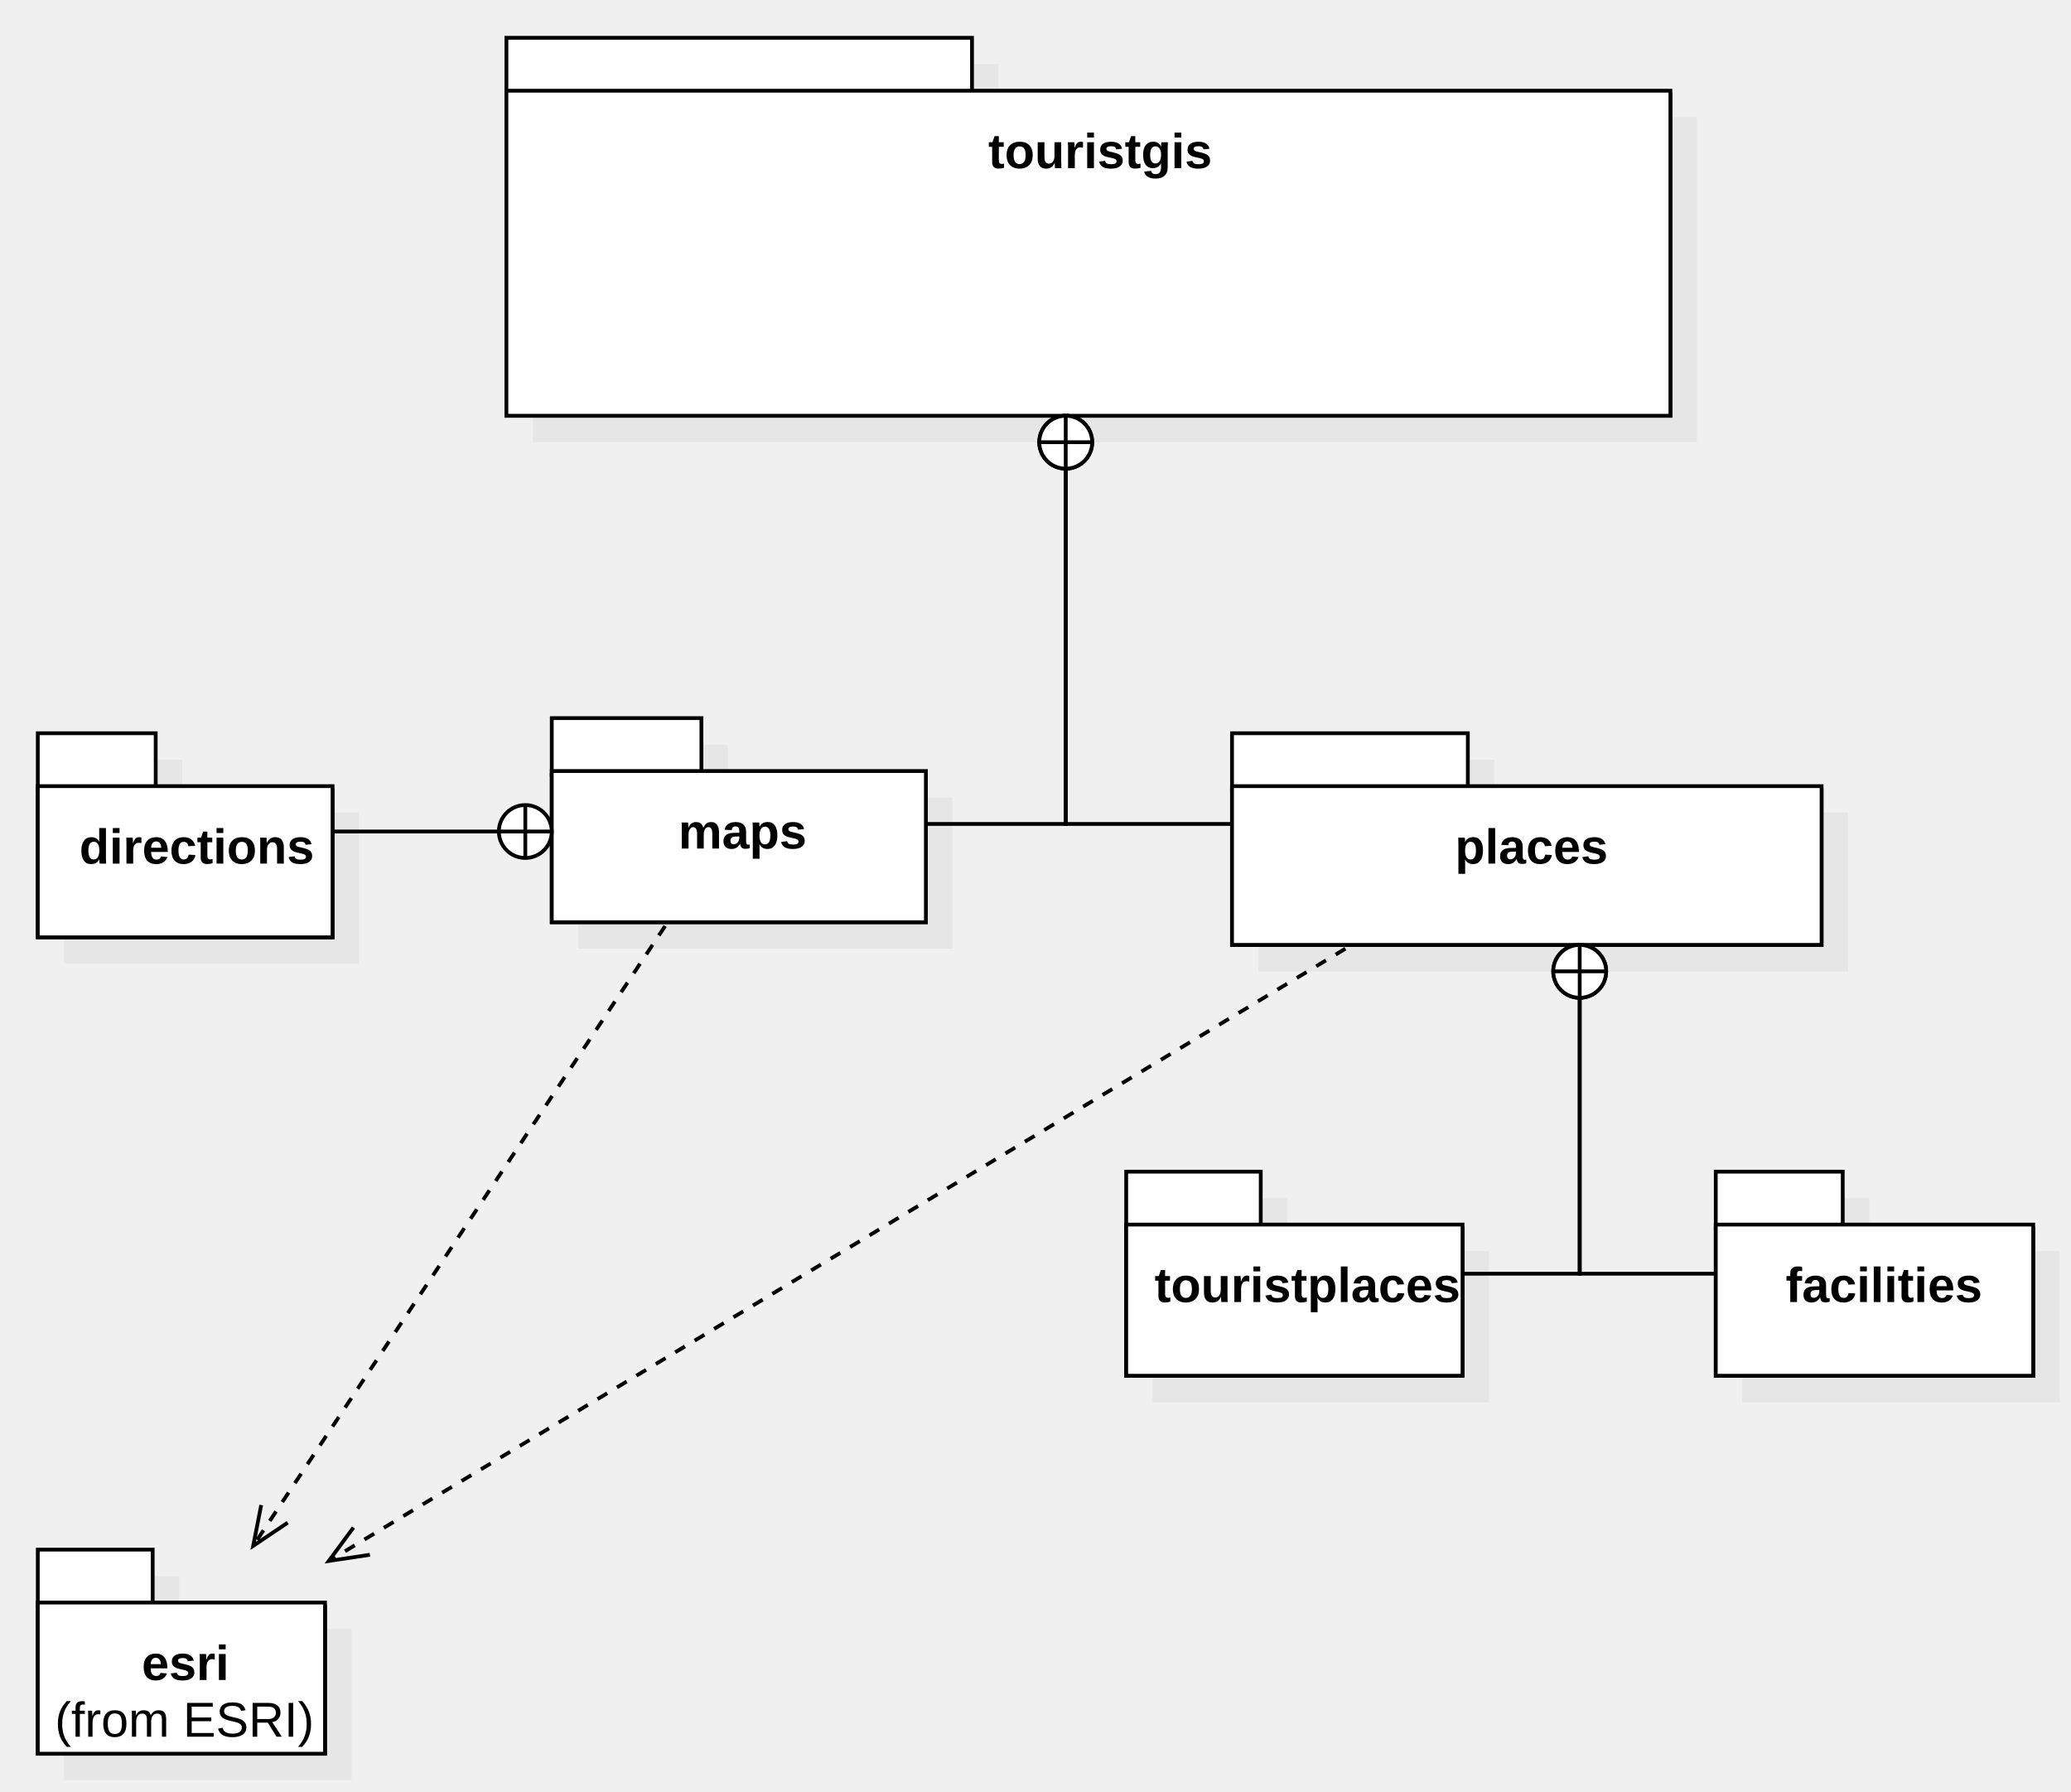
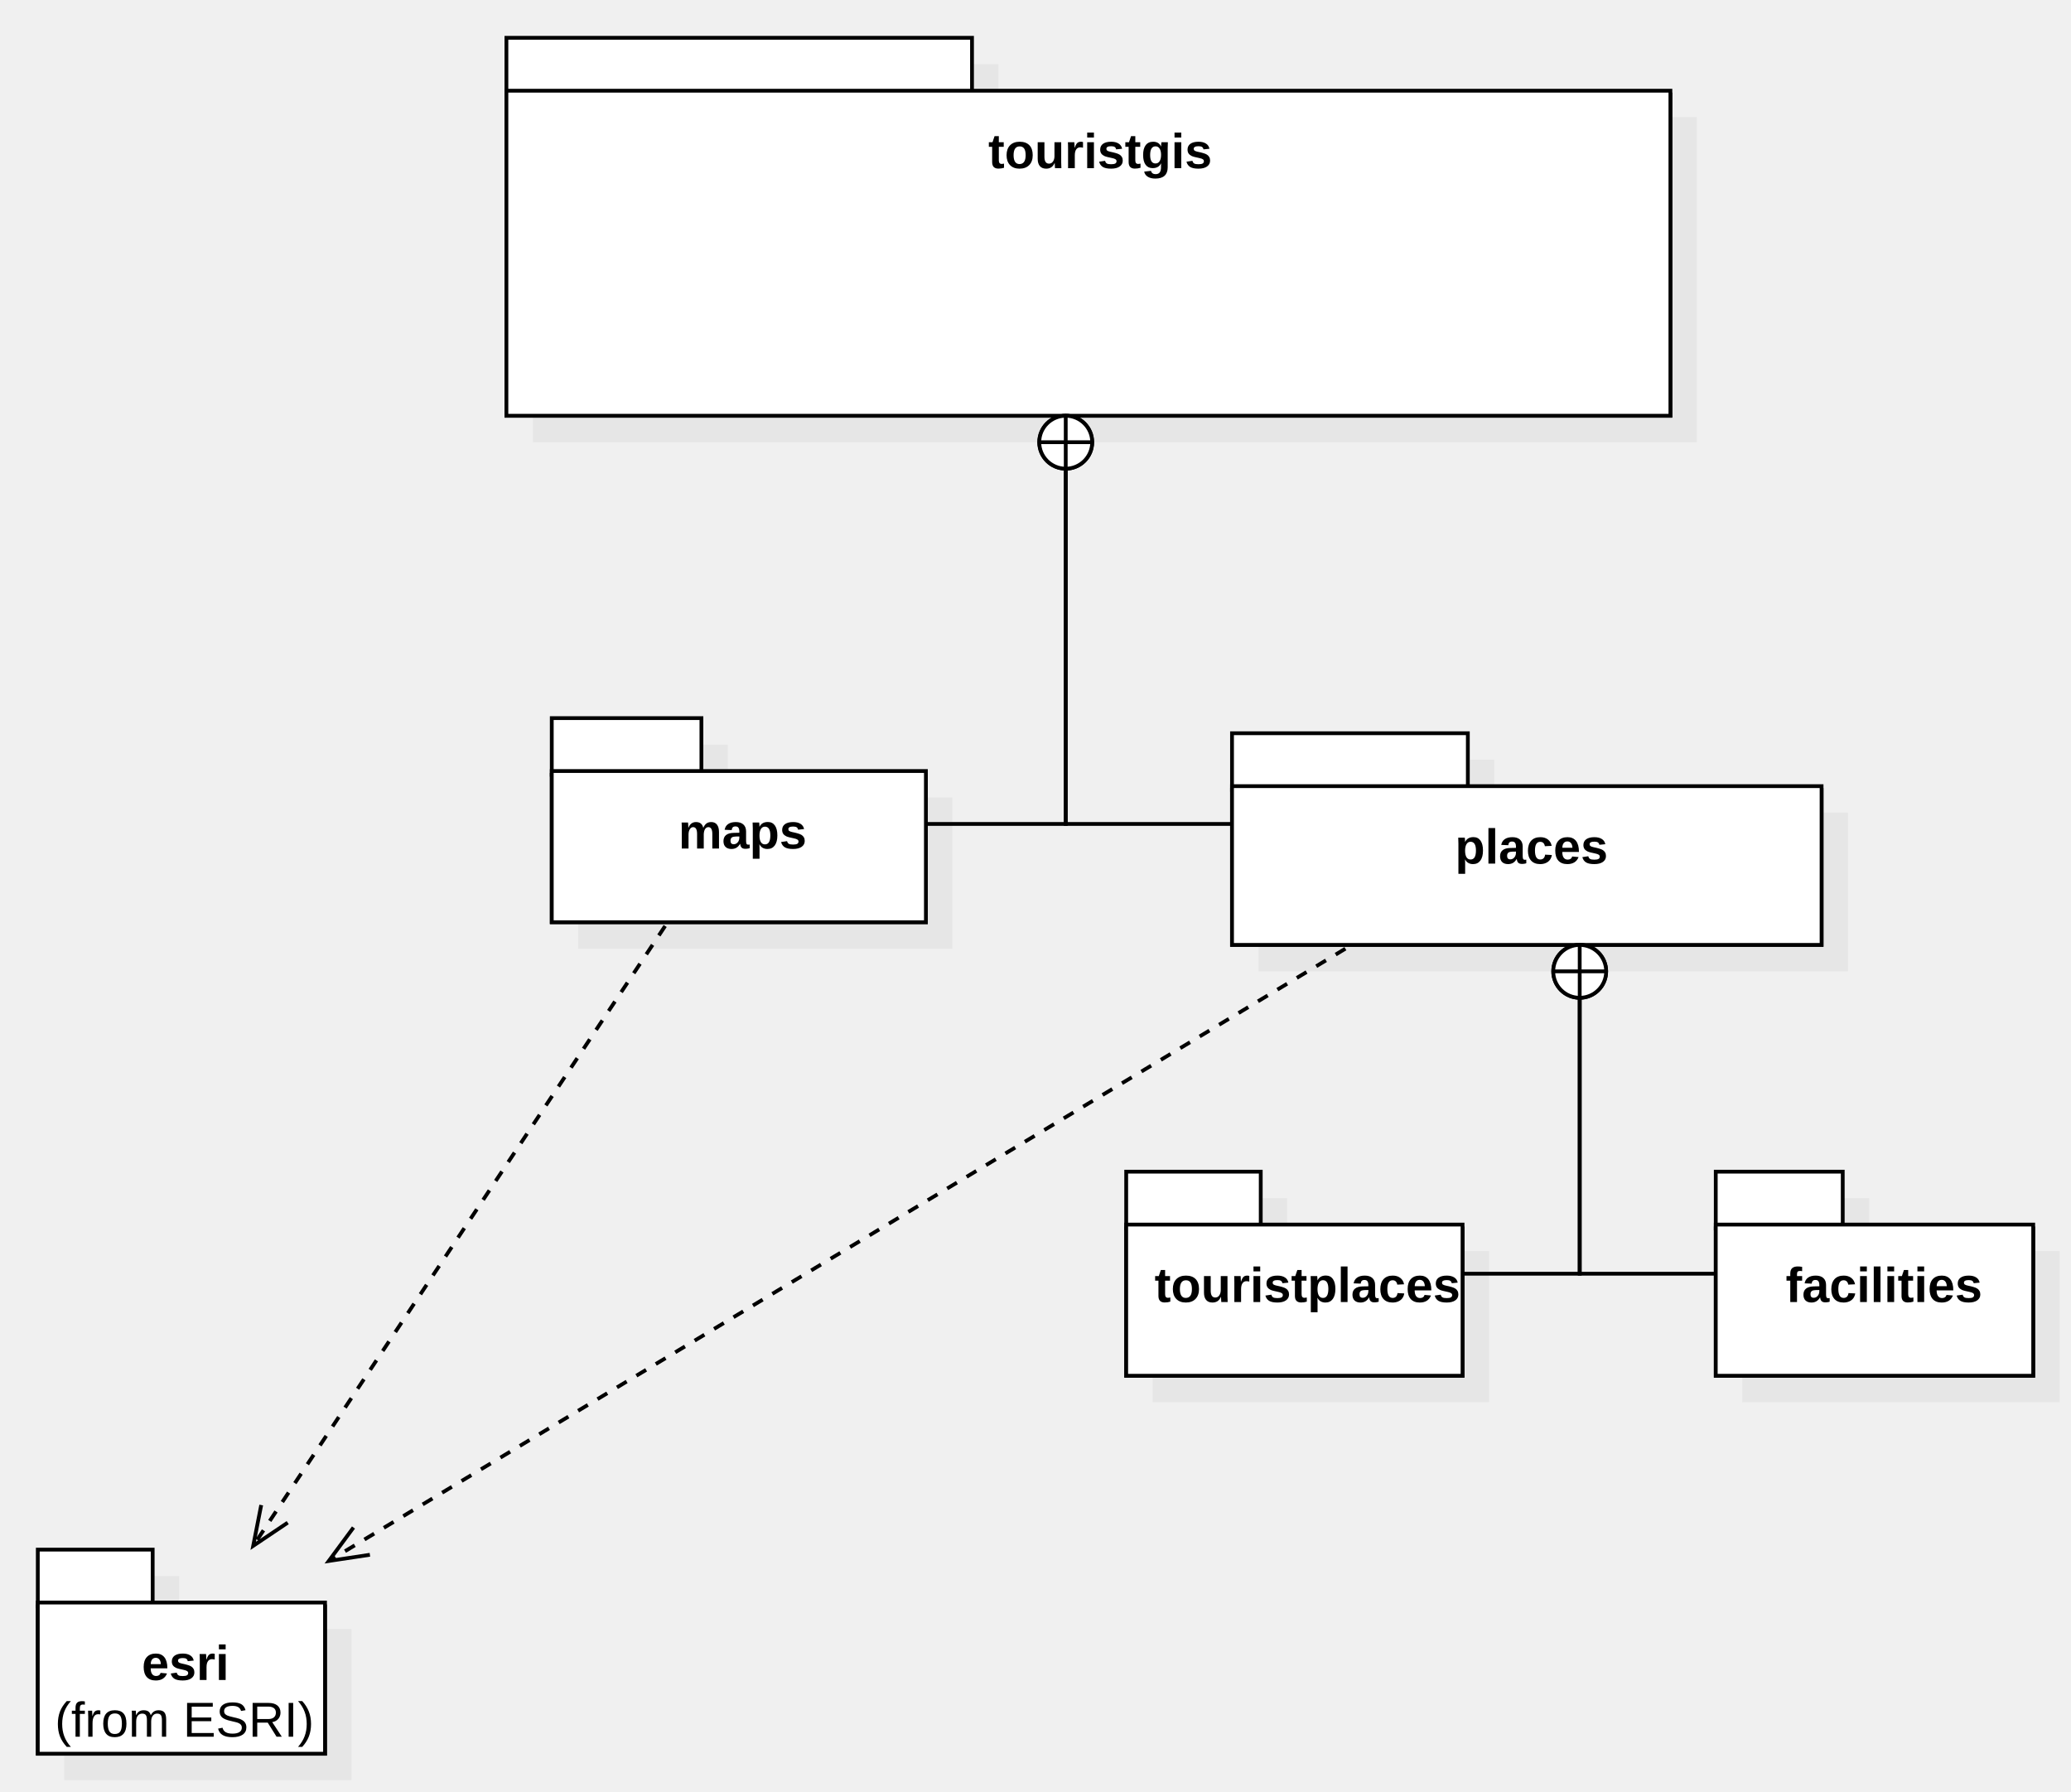
<svg xmlns="http://www.w3.org/2000/svg" version="1.1" width="548" height="474">
  <defs />
  <g>
    <g transform="translate(-118,-82) scale(1,1)">
      <rect fill="#C0C0C0" stroke="none" x="259" y="99" width="123.2" height="15" opacity="0.2" />
    </g>
    <g transform="translate(-118,-82) scale(1,1)">
      <rect fill="#C0C0C0" stroke="none" x="259" y="113" width="308" height="86" opacity="0.2" />
    </g>
    <g transform="translate(-118,-82) scale(1,1)">
      <rect fill="#ffffff" stroke="none" x="252" y="107" width="308" height="85" />
    </g>
    <g transform="translate(-118,-82) scale(1,1)">
      <path fill="none" stroke="#000000" d="M 252 107 L 560 107 L 560 192 L 252 192 L 252 107 Z Z" stroke-miterlimit="10" />
    </g>
    <g transform="translate(-118,-82) scale(1,1)">
      <rect fill="#ffffff" stroke="none" x="252" y="92" width="123.2" height="15" />
    </g>
    <g transform="translate(-118,-82) scale(1,1)">
      <path fill="none" stroke="#000000" d="M 252 92 L 375.2 92 L 375.2 107 L 252 107 L 252 92 Z Z" stroke-miterlimit="10" />
    </g>
    <g transform="translate(-118,-82) scale(1,1)">
      <rect fill="#ffffff" stroke="none" x="252" y="106" width="308" height="86" />
    </g>
    <g transform="translate(-118,-82) scale(1,1)">
      <path fill="none" stroke="#000000" d="M 252 106 L 560 106 L 560 192 L 252 192 L 252 106 Z Z" stroke-miterlimit="10" />
    </g>
    <g transform="translate(-118,-82) scale(1,1)">
      <g>
        <path fill="none" stroke="none" />
        <text fill="#000000" stroke="none" font-family="Arial" font-size="13px" font-style="normal" font-weight="bold" text-decoration="none" x="379.5" y="126.5">touristgis</text>
      </g>
    </g>
    <g transform="translate(-118,-82) scale(1,1)">
      <rect fill="#C0C0C0" stroke="none" x="135" y="499" width="30.4" height="15" opacity="0.2" />
    </g>
    <g transform="translate(-118,-82) scale(1,1)">
      <rect fill="#C0C0C0" stroke="none" x="135" y="513" width="76" height="40" opacity="0.2" />
    </g>
    <g transform="translate(-118,-82) scale(1,1)">
      <rect fill="#ffffff" stroke="none" x="128" y="507" width="76" height="39" />
    </g>
    <g transform="translate(-118,-82) scale(1,1)">
      <path fill="none" stroke="#000000" d="M 128 507 L 204 507 L 204 546 L 128 546 L 128 507 Z Z" stroke-miterlimit="10" />
    </g>
    <g transform="translate(-118,-82) scale(1,1)">
      <rect fill="#ffffff" stroke="none" x="128" y="492" width="30.4" height="15" />
    </g>
    <g transform="translate(-118,-82) scale(1,1)">
      <path fill="none" stroke="#000000" d="M 128 492 L 158.4 492 L 158.4 507 L 128 507 L 128 492 Z Z" stroke-miterlimit="10" />
    </g>
    <g transform="translate(-118,-82) scale(1,1)">
      <rect fill="#ffffff" stroke="none" x="128" y="506" width="76" height="40" />
    </g>
    <g transform="translate(-118,-82) scale(1,1)">
      <path fill="none" stroke="#000000" d="M 128 506 L 204 506 L 204 546 L 128 546 L 128 506 Z Z" stroke-miterlimit="10" />
    </g>
    <g transform="translate(-118,-82) scale(1,1)">
      <g>
        <path fill="none" stroke="none" />
        <text fill="#000000" stroke="none" font-family="Arial" font-size="13px" font-style="normal" font-weight="bold" text-decoration="none" x="155.5" y="526.5">esri</text>
      </g>
    </g>
    <g transform="translate(-118,-82) scale(1,1)">
      <g>
        <path fill="none" stroke="none" />
        <text fill="#000000" stroke="none" font-family="Arial" font-size="13px" font-style="normal" font-weight="normal" text-decoration="none" x="132.5" y="541.5">(from ESRI)</text>
      </g>
    </g>
    <g transform="translate(-118,-82) scale(1,1)">
      <rect fill="#C0C0C0" stroke="none" x="423" y="399" width="35.6" height="15" opacity="0.2" />
    </g>
    <g transform="translate(-118,-82) scale(1,1)">
      <rect fill="#C0C0C0" stroke="none" x="423" y="413" width="89" height="40" opacity="0.2" />
    </g>
    <g transform="translate(-118,-82) scale(1,1)">
      <rect fill="#ffffff" stroke="none" x="416" y="407" width="89" height="39" />
    </g>
    <g transform="translate(-118,-82) scale(1,1)">
      <path fill="none" stroke="#000000" d="M 416 407 L 505 407 L 505 446 L 416 446 L 416 407 Z Z" stroke-miterlimit="10" />
    </g>
    <g transform="translate(-118,-82) scale(1,1)">
      <rect fill="#ffffff" stroke="none" x="416" y="392" width="35.6" height="15" />
    </g>
    <g transform="translate(-118,-82) scale(1,1)">
      <path fill="none" stroke="#000000" d="M 416 392 L 451.6 392 L 451.6 407 L 416 407 L 416 392 Z Z" stroke-miterlimit="10" />
    </g>
    <g transform="translate(-118,-82) scale(1,1)">
      <rect fill="#ffffff" stroke="none" x="416" y="406" width="89" height="40" />
    </g>
    <g transform="translate(-118,-82) scale(1,1)">
      <path fill="none" stroke="#000000" d="M 416 406 L 505 406 L 505 446 L 416 446 L 416 406 Z Z" stroke-miterlimit="10" />
    </g>
    <g transform="translate(-118,-82) scale(1,1)">
      <g>
        <path fill="none" stroke="none" />
        <text fill="#000000" stroke="none" font-family="Arial" font-size="13px" font-style="normal" font-weight="bold" text-decoration="none" x="423.5" y="426.5">touristplaces</text>
      </g>
    </g>
    <g transform="translate(-118,-82) scale(1,1)">
      <rect fill="#C0C0C0" stroke="none" x="451" y="283" width="62.4" height="15" opacity="0.2" />
    </g>
    <g transform="translate(-118,-82) scale(1,1)">
      <rect fill="#C0C0C0" stroke="none" x="451" y="297" width="156" height="42" opacity="0.2" />
    </g>
    <g transform="translate(-118,-82) scale(1,1)">
      <rect fill="#ffffff" stroke="none" x="444" y="291" width="156" height="41" />
    </g>
    <g transform="translate(-118,-82) scale(1,1)">
      <path fill="none" stroke="#000000" d="M 444 291 L 600 291 L 600 332 L 444 332 L 444 291 Z Z" stroke-miterlimit="10" />
    </g>
    <g transform="translate(-118,-82) scale(1,1)">
      <rect fill="#ffffff" stroke="none" x="444" y="276" width="62.4" height="15" />
    </g>
    <g transform="translate(-118,-82) scale(1,1)">
      <path fill="none" stroke="#000000" d="M 444 276 L 506.4 276 L 506.4 291 L 444 291 L 444 276 Z Z" stroke-miterlimit="10" />
    </g>
    <g transform="translate(-118,-82) scale(1,1)">
      <rect fill="#ffffff" stroke="none" x="444" y="290" width="156" height="42" />
    </g>
    <g transform="translate(-118,-82) scale(1,1)">
      <path fill="none" stroke="#000000" d="M 444 290 L 600 290 L 600 332 L 444 332 L 444 290 Z Z" stroke-miterlimit="10" />
    </g>
    <g transform="translate(-118,-82) scale(1,1)">
      <g>
        <path fill="none" stroke="none" />
        <text fill="#000000" stroke="none" font-family="Arial" font-size="13px" font-style="normal" font-weight="bold" text-decoration="none" x="503" y="310.5">places</text>
      </g>
    </g>
    <g transform="translate(-118,-82) scale(1,1)">
      <rect fill="#C0C0C0" stroke="none" x="271" y="279" width="39.6" height="15" opacity="0.2" />
    </g>
    <g transform="translate(-118,-82) scale(1,1)">
      <rect fill="#C0C0C0" stroke="none" x="271" y="293" width="99" height="40" opacity="0.2" />
    </g>
    <g transform="translate(-118,-82) scale(1,1)">
      <rect fill="#ffffff" stroke="none" x="264" y="287" width="99" height="39" />
    </g>
    <g transform="translate(-118,-82) scale(1,1)">
      <path fill="none" stroke="#000000" d="M 264 287 L 363 287 L 363 326 L 264 326 L 264 287 Z Z" stroke-miterlimit="10" />
    </g>
    <g transform="translate(-118,-82) scale(1,1)">
      <rect fill="#ffffff" stroke="none" x="264" y="272" width="39.6" height="15" />
    </g>
    <g transform="translate(-118,-82) scale(1,1)">
      <path fill="none" stroke="#000000" d="M 264 272 L 303.6 272 L 303.6 287 L 264 287 L 264 272 Z Z" stroke-miterlimit="10" />
    </g>
    <g transform="translate(-118,-82) scale(1,1)">
      <rect fill="#ffffff" stroke="none" x="264" y="286" width="99" height="40" />
    </g>
    <g transform="translate(-118,-82) scale(1,1)">
      <path fill="none" stroke="#000000" d="M 264 286 L 363 286 L 363 326 L 264 326 L 264 286 Z Z" stroke-miterlimit="10" />
    </g>
    <g transform="translate(-118,-82) scale(1,1)">
      <g>
        <path fill="none" stroke="none" />
        <text fill="#000000" stroke="none" font-family="Arial" font-size="13px" font-style="normal" font-weight="bold" text-decoration="none" x="297.5" y="306.5">maps</text>
      </g>
    </g>
    <g transform="translate(-118,-82) scale(1,1)">
      <path fill="none" stroke="#000000" d="M 363 300 L 400 300 L 400 192" stroke-miterlimit="10" />
    </g>
    <g transform="translate(-118,-82) scale(1,1)">
      <path fill="#FFFFFF" stroke="none" d="M 393 199 C 393 195.134 396.134 192 400 192 C 403.866 192 407 195.134 407 199 C 407 202.866 403.866 206 400 206 C 396.134 206 393 202.866 393 199 Z" />
    </g>
    <g transform="translate(-118,-82) scale(1,1)">
      <path fill="none" stroke="#000000" d="M 393 199 C 393 195.134 396.134 192 400 192 C 403.866 192 407 195.134 407 199 C 407 202.866 403.866 206 400 206 C 396.134 206 393 202.866 393 199 Z" stroke-miterlimit="10" />
    </g>
    <g transform="translate(-118,-82) scale(1,1)">
      <path fill="none" stroke="#000000" d="M 400 206 L 400 192" stroke-miterlimit="10" />
    </g>
    <g transform="translate(-118,-82) scale(1,1)">
      <path fill="none" stroke="#000000" d="M 407 199 L 393 199" stroke-miterlimit="10" />
    </g>
    <g transform="translate(-118,-82) scale(1,1)">
      <path fill="none" stroke="#000000" d="M 444 300 L 400 300 L 400 192" stroke-miterlimit="10" />
    </g>
    <g transform="translate(-118,-82) scale(1,1)">
      <path fill="#FFFFFF" stroke="none" d="M 393 199 C 393 195.134 396.134 192 400 192 C 403.866 192 407 195.134 407 199 C 407 202.866 403.866 206 400 206 C 396.134 206 393 202.866 393 199 Z" />
    </g>
    <g transform="translate(-118,-82) scale(1,1)">
      <path fill="none" stroke="#000000" d="M 393 199 C 393 195.134 396.134 192 400 192 C 403.866 192 407 195.134 407 199 C 407 202.866 403.866 206 400 206 C 396.134 206 393 202.866 393 199 Z" stroke-miterlimit="10" />
    </g>
    <g transform="translate(-118,-82) scale(1,1)">
      <path fill="none" stroke="#000000" d="M 400 206 L 400 192" stroke-miterlimit="10" />
    </g>
    <g transform="translate(-118,-82) scale(1,1)">
      <path fill="none" stroke="#000000" d="M 407 199 L 393 199" stroke-miterlimit="10" />
    </g>
    <g transform="translate(-118,-82) scale(1,1)">
      <path fill="none" stroke="#000000" d="M 505 419 L 536 419 L 536 332" stroke-miterlimit="10" />
    </g>
    <g transform="translate(-118,-82) scale(1,1)">
      <path fill="#FFFFFF" stroke="none" d="M 529 339 C 529 335.134 532.134 332 536 332 C 539.866 332 543 335.134 543 339 C 543 342.866 539.866 346 536 346 C 532.134 346 529 342.866 529 339 Z" />
    </g>
    <g transform="translate(-118,-82) scale(1,1)">
      <path fill="none" stroke="#000000" d="M 529 339 C 529 335.134 532.134 332 536 332 C 539.866 332 543 335.134 543 339 C 543 342.866 539.866 346 536 346 C 532.134 346 529 342.866 529 339 Z" stroke-miterlimit="10" />
    </g>
    <g transform="translate(-118,-82) scale(1,1)">
      <path fill="none" stroke="#000000" d="M 536 346 L 536 332" stroke-miterlimit="10" />
    </g>
    <g transform="translate(-118,-82) scale(1,1)">
      <path fill="none" stroke="#000000" d="M 543 339 L 529 339" stroke-miterlimit="10" />
    </g>
    <g transform="translate(-118,-82) scale(1,1)">
      <path fill="none" stroke="#000000" d="M 294 327 L 185 491" stroke-miterlimit="10" stroke-dasharray="3" />
    </g>
    <g transform="translate(-118,-82) scale(1,1)">
      <path fill="none" stroke="#000000" d="M 187.12 480.206 L 185 491 L 194.131 484.866" stroke-miterlimit="10" />
    </g>
    <g transform="translate(-118,-82) scale(1,1)">
      <path fill="none" stroke="#000000" d="M 474 333 L 205 495" stroke-miterlimit="10" stroke-dasharray="3" />
    </g>
    <g transform="translate(-118,-82) scale(1,1)">
      <path fill="none" stroke="#000000" d="M 211.534 486.151 L 205 495 L 215.878 493.363" stroke-miterlimit="10" />
    </g>
    <g transform="translate(-118,-82) scale(1,1)">
      <rect fill="#C0C0C0" stroke="none" x="579" y="399" width="33.6" height="15" opacity="0.2" />
    </g>
    <g transform="translate(-118,-82) scale(1,1)">
      <rect fill="#C0C0C0" stroke="none" x="579" y="413" width="84" height="40" opacity="0.2" />
    </g>
    <g transform="translate(-118,-82) scale(1,1)">
      <rect fill="#ffffff" stroke="none" x="572" y="407" width="84" height="39" />
    </g>
    <g transform="translate(-118,-82) scale(1,1)">
      <path fill="none" stroke="#000000" d="M 572 407 L 656 407 L 656 446 L 572 446 L 572 407 Z Z" stroke-miterlimit="10" />
    </g>
    <g transform="translate(-118,-82) scale(1,1)">
      <rect fill="#ffffff" stroke="none" x="572" y="392" width="33.6" height="15" />
    </g>
    <g transform="translate(-118,-82) scale(1,1)">
      <path fill="none" stroke="#000000" d="M 572 392 L 605.6 392 L 605.6 407 L 572 407 L 572 392 Z Z" stroke-miterlimit="10" />
    </g>
    <g transform="translate(-118,-82) scale(1,1)">
      <rect fill="#ffffff" stroke="none" x="572" y="406" width="84" height="40" />
    </g>
    <g transform="translate(-118,-82) scale(1,1)">
      <path fill="none" stroke="#000000" d="M 572 406 L 656 406 L 656 446 L 572 446 L 572 406 Z Z" stroke-miterlimit="10" />
    </g>
    <g transform="translate(-118,-82) scale(1,1)">
      <g>
        <path fill="none" stroke="none" />
        <text fill="#000000" stroke="none" font-family="Arial" font-size="13px" font-style="normal" font-weight="bold" text-decoration="none" x="590.5" y="426.5">facilities</text>
      </g>
    </g>
    <g transform="translate(-118,-82) scale(1,1)">
      <path fill="none" stroke="#000000" d="M 572 419 L 536 419 L 536 332" stroke-miterlimit="10" />
    </g>
    <g transform="translate(-118,-82) scale(1,1)">
      <path fill="#FFFFFF" stroke="none" d="M 529 339 C 529 335.134 532.134 332 536 332 C 539.866 332 543 335.134 543 339 C 543 342.866 539.866 346 536 346 C 532.134 346 529 342.866 529 339 Z" />
    </g>
    <g transform="translate(-118,-82) scale(1,1)">
      <path fill="none" stroke="#000000" d="M 529 339 C 529 335.134 532.134 332 536 332 C 539.866 332 543 335.134 543 339 C 543 342.866 539.866 346 536 346 C 532.134 346 529 342.866 529 339 Z" stroke-miterlimit="10" />
    </g>
    <g transform="translate(-118,-82) scale(1,1)">
      <path fill="none" stroke="#000000" d="M 536 346 L 536 332" stroke-miterlimit="10" />
    </g>
    <g transform="translate(-118,-82) scale(1,1)">
      <path fill="none" stroke="#000000" d="M 543 339 L 529 339" stroke-miterlimit="10" />
    </g>
-     <g transform="translate(-118,-82) scale(1,1)">
-       <rect fill="#C0C0C0" stroke="none" x="135" y="283" width="31.2" height="15" opacity="0.2" />
-     </g>
-     <g transform="translate(-118,-82) scale(1,1)">
-       <rect fill="#C0C0C0" stroke="none" x="135" y="297" width="78" height="40" opacity="0.2" />
-     </g>
-     <g transform="translate(-118,-82) scale(1,1)">
-       <rect fill="#ffffff" stroke="none" x="128" y="291" width="78" height="39" />
-     </g>
-     <g transform="translate(-118,-82) scale(1,1)">
-       <path fill="none" stroke="#000000" d="M 128 291 L 206 291 L 206 330 L 128 330 L 128 291 Z Z" stroke-miterlimit="10" />
-     </g>
-     <g transform="translate(-118,-82) scale(1,1)">
-       <rect fill="#ffffff" stroke="none" x="128" y="276" width="31.2" height="15" />
-     </g>
-     <g transform="translate(-118,-82) scale(1,1)">
-       <path fill="none" stroke="#000000" d="M 128 276 L 159.2 276 L 159.2 291 L 128 291 L 128 276 Z Z" stroke-miterlimit="10" />
-     </g>
-     <g transform="translate(-118,-82) scale(1,1)">
-       <rect fill="#ffffff" stroke="none" x="128" y="290" width="78" height="40" />
-     </g>
-     <g transform="translate(-118,-82) scale(1,1)">
-       <path fill="none" stroke="#000000" d="M 128 290 L 206 290 L 206 330 L 128 330 L 128 290 Z Z" stroke-miterlimit="10" />
-     </g>
-     <g transform="translate(-118,-82) scale(1,1)">
-       <g>
-         <path fill="none" stroke="none" />
-         <text fill="#000000" stroke="none" font-family="Arial" font-size="13px" font-style="normal" font-weight="bold" text-decoration="none" x="139" y="310.5">directions</text>
-       </g>
-     </g>
-     <g transform="translate(-118,-82) scale(1,1)">
-       <path fill="none" stroke="#000000" d="M 206 302 L 264 302" stroke-miterlimit="10" />
-     </g>
-     <g transform="translate(-118,-82) scale(1,1)">
-       <path fill="#FFFFFF" stroke="none" d="M 250 302 C 250 298.134 253.134 295 257 295 C 260.866 295 264 298.134 264 302 C 264 305.866 260.866 309 257 309 C 253.134 309 250 305.866 250 302 Z" />
-     </g>
-     <g transform="translate(-118,-82) scale(1,1)">
-       <path fill="none" stroke="#000000" d="M 250 302 C 250 298.134 253.134 295 257 295 C 260.866 295 264 298.134 264 302 C 264 305.866 260.866 309 257 309 C 253.134 309 250 305.866 250 302 Z" stroke-miterlimit="10" />
-     </g>
-     <g transform="translate(-118,-82) scale(1,1)">
-       <path fill="none" stroke="#000000" d="M 250 302 L 264 302" stroke-miterlimit="10" />
-     </g>
-     <g transform="translate(-118,-82) scale(1,1)">
-       <path fill="none" stroke="#000000" d="M 257 309 L 257 295" stroke-miterlimit="10" />
-     </g>
  </g>
</svg>
